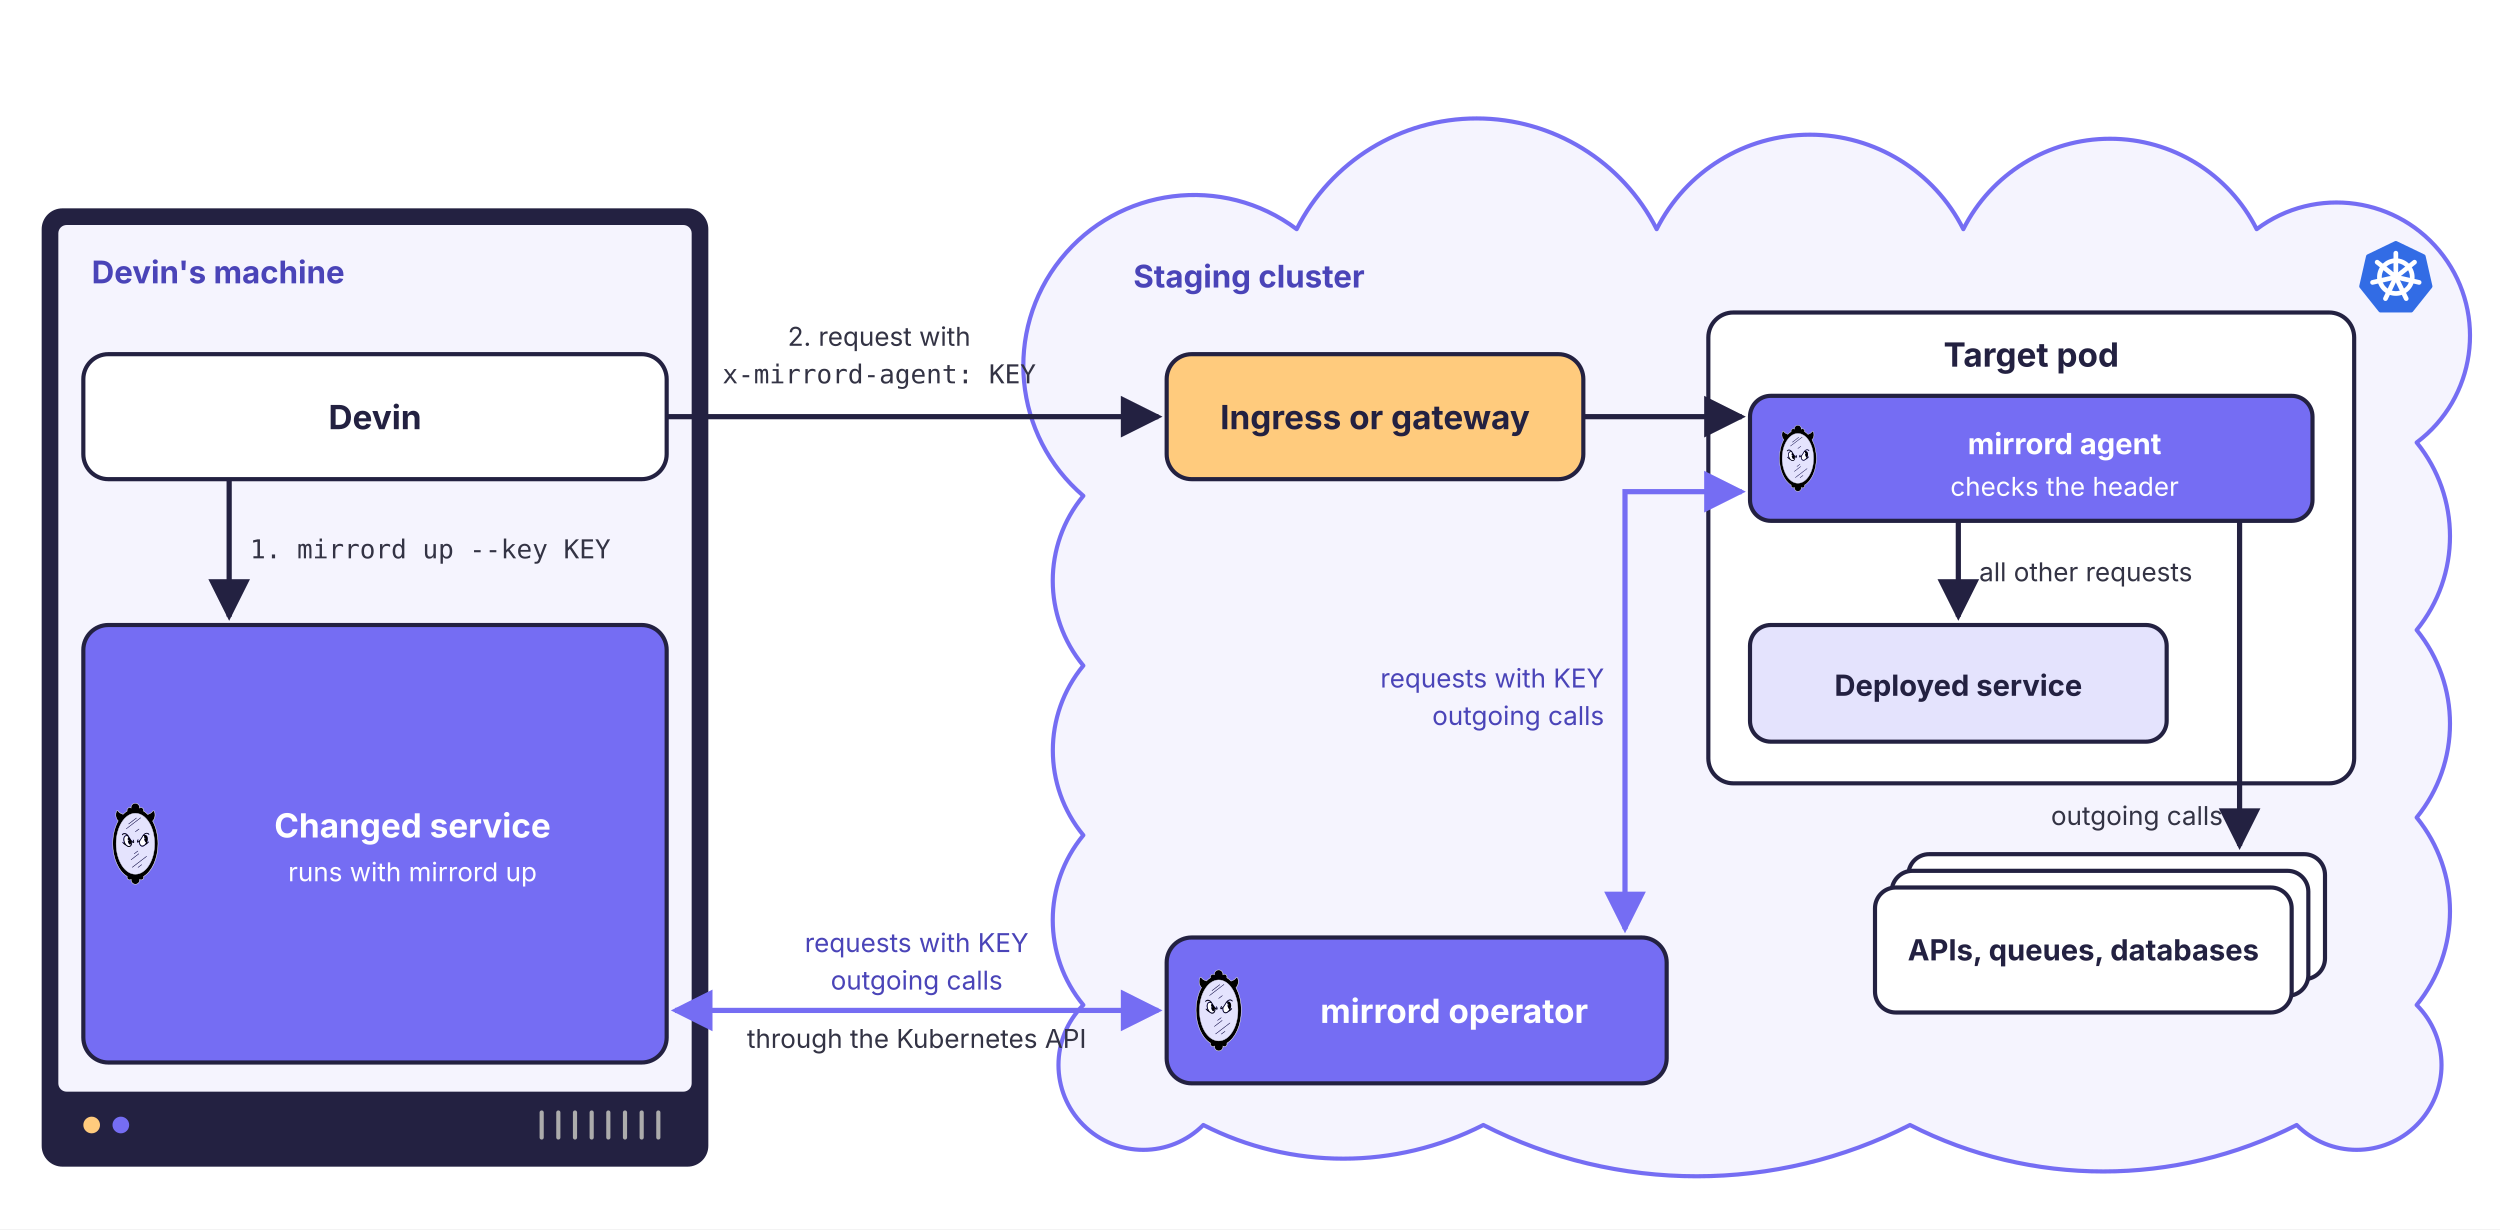
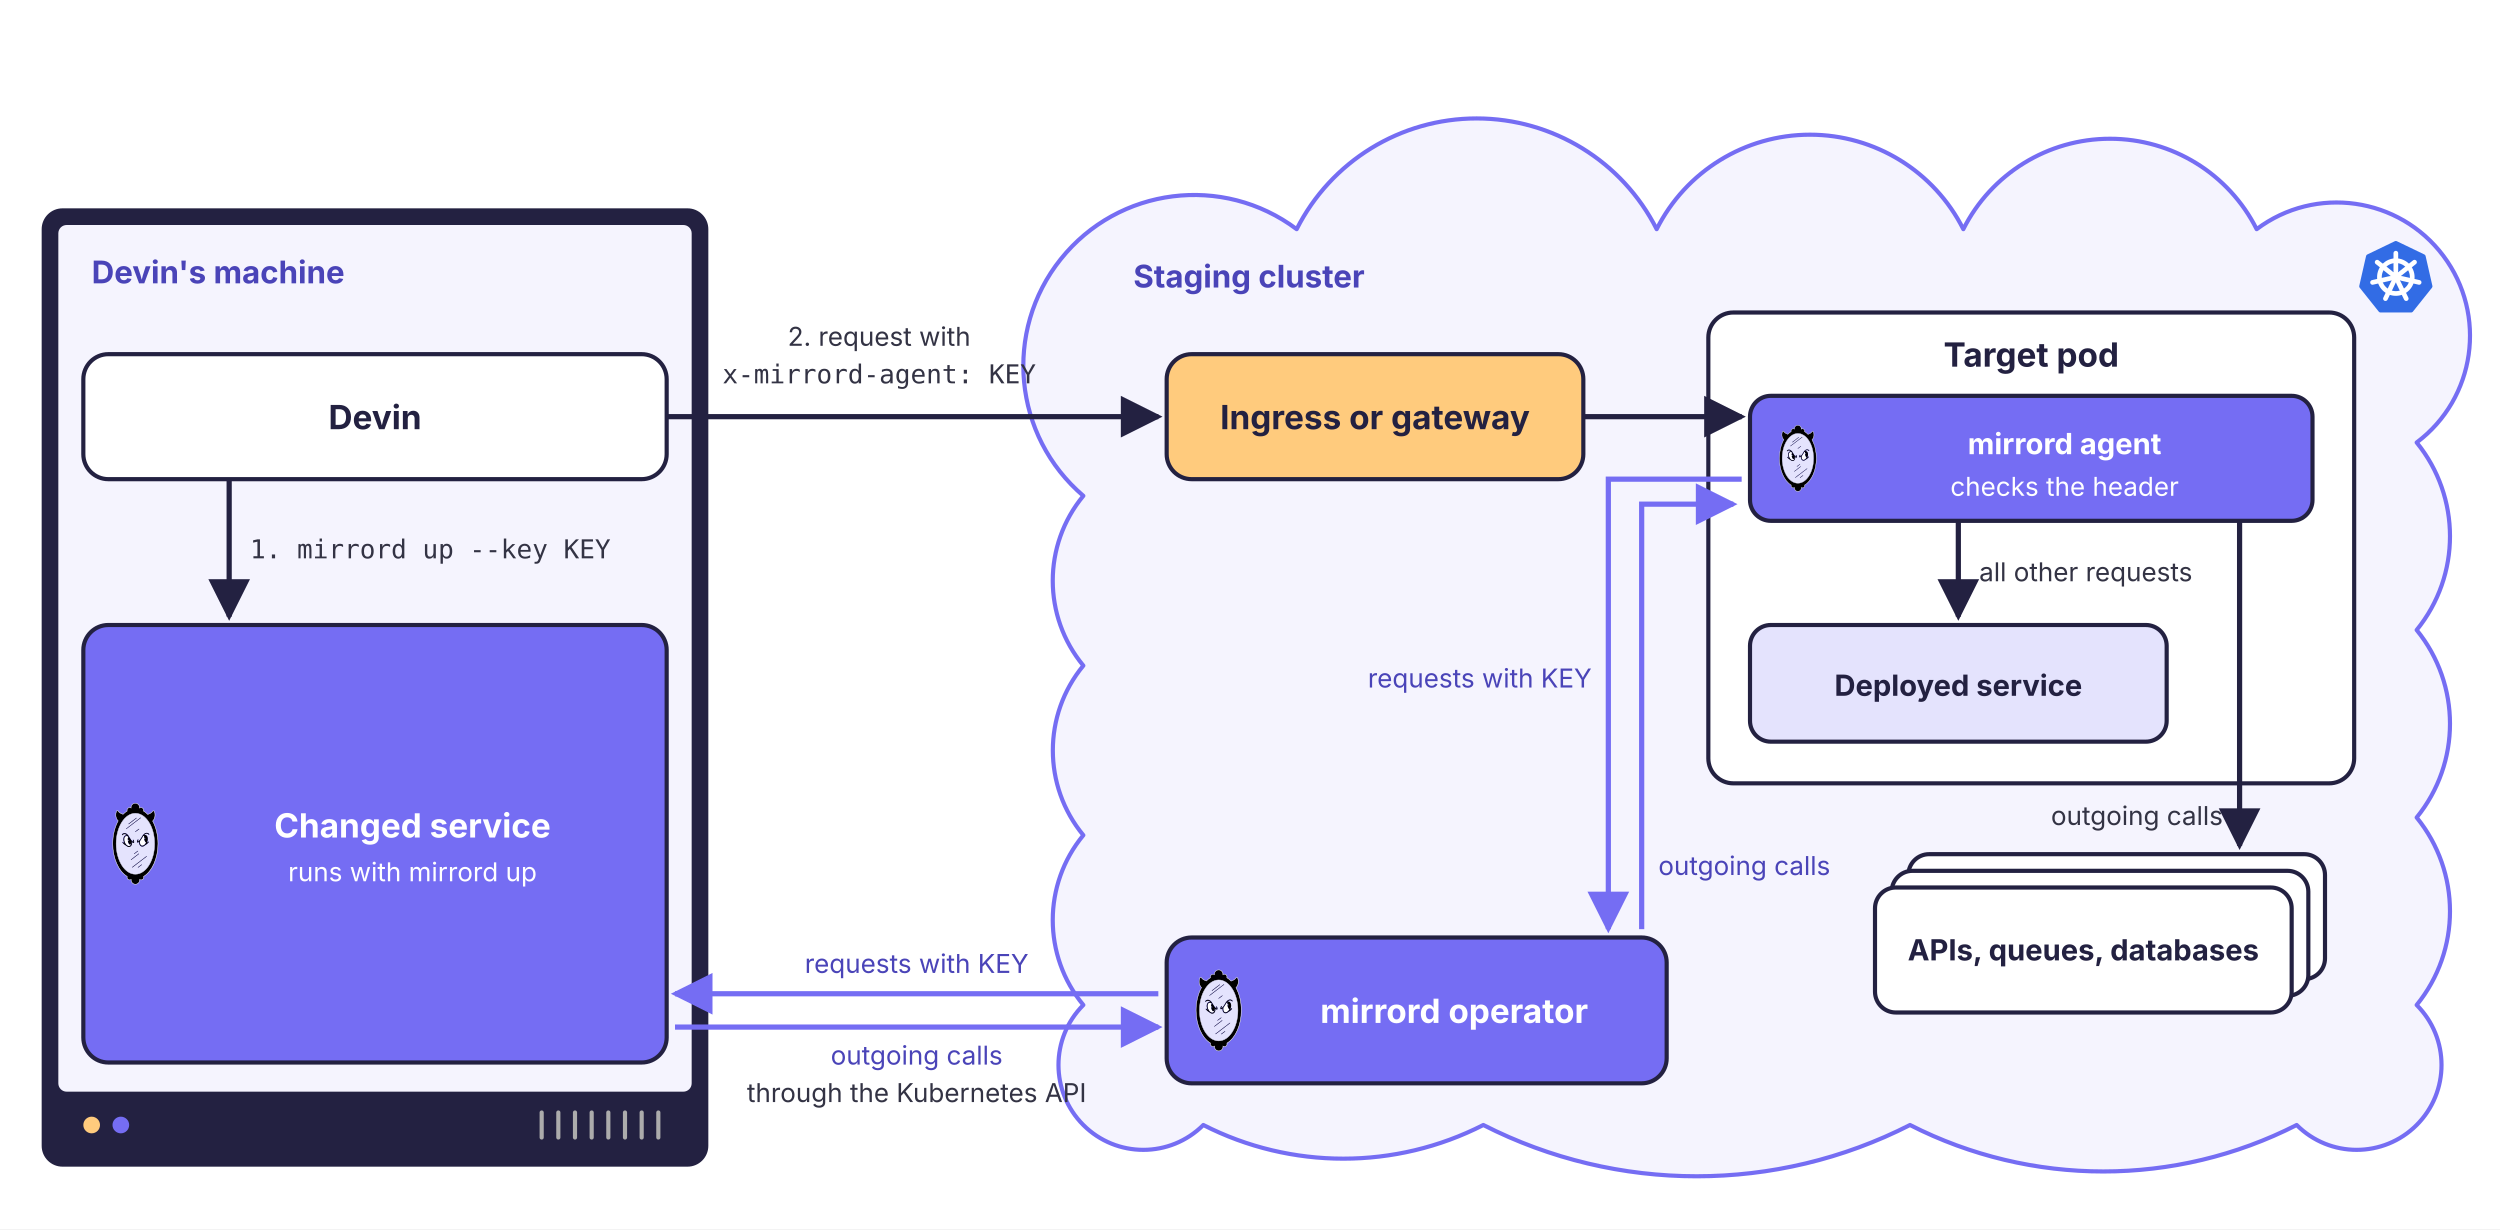
<svg xmlns="http://www.w3.org/2000/svg" viewBox="0 0 1200 590" width="1200" height="590" font-family="Inter, Helvetica, Arial, sans-serif" role="img" aria-labelledby="t d">
  <defs>
    <marker id="arrow" viewBox="0 0 10 10" refX="9" refY="5" markerWidth="8" markerHeight="8" orient="auto-start-reverse">
      <path d="M0 0 L10 5 L0 10 z" fill="#232141" />
    </marker>
    <marker id="arrow-purple" viewBox="0 0 10 10" refX="9" refY="5" markerWidth="8" markerHeight="8" orient="auto-start-reverse">
      <path d="M0 0 L10 5 L0 10 z" fill="#756DF3" />
    </marker>
    <symbol id="k8s" viewBox="0 0 32 32">
      <polygon points="16.00,1.60 27.73,7.25 30.62,19.94 22.51,30.11 9.49,30.11 1.38,19.94 4.27,7.25" fill="#326CE5" stroke="#326CE5" stroke-width="2" stroke-linejoin="round" />
      <g fill="none" stroke="#ffffff" stroke-width="2" stroke-linecap="round">
        <circle cx="16" cy="16" r="7" />
        <line x1="16.00" y1="13.40" x2="16.00" y2="5.80" />
        <line x1="18.03" y1="14.38" x2="23.97" y2="9.64" />
        <line x1="18.53" y1="16.58" x2="25.94" y2="18.27" />
        <line x1="17.13" y1="18.34" x2="20.43" y2="25.19" />
        <line x1="14.87" y1="18.34" x2="11.57" y2="25.19" />
        <line x1="13.47" y1="16.58" x2="6.06" y2="18.27" />
        <line x1="13.97" y1="14.38" x2="8.03" y2="9.64" />
      </g>
      <circle cx="16" cy="16" r="2.4" fill="#ffffff" />
    </symbol>
    <symbol id="mirrord" viewBox="97 61 391 696">
      <path fill="#ffffff" d="M255.6,387c4.1,19.1-0.9,36.1-12,40.5c-8.2,3.2-17.8,0-26.5-8.2c-0.3-0.6-0.9-0.9-1.5-1.2c0,0,0,0-0.3-0.3 c-5.5-5.6-10.5-13.2-14-22c-4.7-11.5-6.1-23.2-4.4-33.5c1.8-9.4,6.1-16.1,12.8-18.8c5.5-2.3,12.5-1.5,19.3,2.6 c1.5,2.3,2.6,4.4,3.8,6.2c-4.1,2.6-6.4,10.3-6.4,20.3l3.2,1.8l11.1,6.5l-12.5,1.5h-0.9c0.3,1.2,0.3,2.3,0.6,3.5 c3.2,17.9,12,31.1,19,29.7c6.4-1.2,9.6-14.4,7.6-30.2C255.3,386.4,255.6,386.7,255.6,387z" />
      <path fill="#ffffff" d="M384,398.4c-3.2,6.8-7.3,12.3-12,17c0,0,0,0-0.3,0c-0.6,0.3-0.9,0.9-1.2,1.2c-8.7,7.9-18.4,11.5-26.5,8.2 c-11.1-4.7-16-21.4-12-40.5c1.5-1.8,3.2-3.8,4.7-5.6c5-6.5,9-13.2,12.8-20l1.2-2.1c1.2-1.8,2-3.8,3.2-5.6c1.2-2.1,2.6-4.4,4.4-7 c3.5-2.1,6.7-3.2,9.9-3.8c-2,4.7-2.3,10.3-2.3,15.3l3.2,1.8l11.1,6.5l-12.5,1.5h-0.9c0.3,1.2,0.3,2.3,0.6,3.8 C370.5,384.6,377.5,397,384,398.4z" />
      <path fill="#E4E3FD" d="M405,391.7c-1.5-1.2-3.8-0.9-5,0.6c-3.2,4.1-7,7.9-11.1,11.5c1.2-2.3,2.6-5,3.5-7.6 c5.3-12.6,6.7-25.8,4.7-37.3c-2.3-12-8.2-20.6-16.9-24.1c-4.1-1.8-8.8-2.1-13.7-1.2c4.4-4.4,10.2-8.5,17.5-10 c8.2-1.5,16.6,1.5,20.4,7.3c1.2,1.5,3.2,2.1,5,0.9c1.5-1.2,2-3.2,0.9-4.7c-5.5-8.2-16.6-12.3-27.4-10c-11.1,2.1-19.3,9.7-24.2,15.6 c-2,2.3-3.8,5-5.5,7.3c-2,2.9-3.5,5.6-5,8.2c-1.2,2.1-2.3,3.8-3.2,5.6l-1.2,2.1c-3.8,6.5-7.6,13.2-12.3,19.1 c-5.8,7.6-11.7,12.9-18.4,16.7c0.6-5,2-9.7,4.4-14.1c0.9-1.8,0.3-3.8-1.5-4.7c-1.7-0.9-3.8-0.3-4.7,1.5c-2.9,5.6-4.7,11.5-5.3,17.6 c0,0.9-0.3,3.5,1.5,5.6c1.2,1.2,2.3,1.8,4.1,1.8c1.5,0,2.9-0.3,4.4-1.5c2.6-1.5,5.3-3.2,7.9-5.3c-1.7,18.5,5,34.1,17.5,39.3 c2.9,1.2,5.8,1.8,8.8,1.8c8.5,0,17.5-4.4,25.4-12c11.4-6.2,21.6-14.4,29.5-24.7C406.7,395.2,406.4,392.8,405,391.7z M292.1,149.1 c90.1,0,163.6,116.6,163.6,259.6s-73.5,259.6-163.6,259.6c-90.4,0-163.6-116.6-163.6-259.6S201.9,149.1,292.1,149.1z M389.5,517.3 c0.9-0.6,0.9-1.8,0.3-2.3c-0.6-0.9-1.8-0.9-2.3-0.3l-122.5,93.7c-0.9,0.6-0.9,1.8-0.3,2.3c0.3,0.3,0.9,0.6,1.5,0.6 c0.3,0,0.9,0,1.2-0.3L389.5,517.3z M346.9,589c0.9-0.6,0.9-1.8,0.3-2.3c-0.6-0.9-1.8-0.9-2.3-0.3l-31.2,23.2 c-0.9,0.6-0.9,1.8-0.3,2.3c0.3,0.6,0.9,0.9,1.5,0.9c0.3,0,0.6-0.3,0.9-0.3L346.9,589z M338.2,189.1c0.9-0.6,0.9-1.8,0.3-2.3 c-0.6-0.9-1.8-0.9-2.3-0.3l-122.5,93.4c-0.9,0.6-0.9,1.8-0.3,2.3c0.3,0.3,0.9,0.6,1.5,0.6c0.3,0,0.9,0,0.9-0.3L338.2,189.1z M324.4,284.5c0.9-0.6,0.9-1.8,0.3-2.3c-0.6-0.9-1.7-0.9-2.3-0.3l-31.2,22.9c-0.9,0.6-0.9,1.8-0.3,2.3c0.3,0.6,0.9,0.6,1.5,0.6 c0.3,0,0.6,0,0.9-0.3L324.4,284.5z M322.7,495.9c0.9-0.6,0.9-1.8,0.3-2.3c-0.6-0.9-1.8-0.9-2.3-0.3l-66.2,50.8 c-0.9,0.6-0.9,1.8-0.3,2.3c0.3,0.3,0.9,0.6,1.5,0.6c0.3,0,0.6,0,0.9-0.3L322.7,495.9z M314.8,472.4c0.9-0.6,0.9-1.8,0.3-2.3 c-0.6-0.9-1.8-0.9-2.3-0.3L281.6,493c-0.9,0.6-0.9,1.8-0.3,2.3c0.3,0.6,0.9,0.9,1.5,0.9c0.3,0,0.9-0.3,0.9-0.3L314.8,472.4z M302.3,190.5c0.9-0.6,0.9-1.8,0.3-2.3c-0.6-0.9-1.7-0.9-2.3-0.3L234,239c-0.9,0.6-0.9,1.8-0.3,2.3c0.3,0.3,0.9,0.6,1.5,0.6 c0.3,0,0.9,0,1.2-0.3L302.3,190.5z M280.1,399.6c1.8-2.1,1.5-4.7,1.5-5.6c-0.6-6.2-2.3-12.3-5-17.9c-0.9-1.8-2.9-2.3-4.7-1.5 c-1.8,0.9-2.3,2.9-1.5,4.7c2.3,4.4,3.8,9.4,4.4,14.1c-6.4-3.8-12.5-9.4-18.4-16.7c-4.7-6.2-8.8-12.9-12.3-19.1l-1.5-2.3 c-1.2-1.8-2-3.8-3.2-5.6c-1.5-2.3-2.9-5.3-5-8.2c0,0,0,0,0-0.3c-1.5-2.3-3.5-5-5.5-7.3c-5-5.9-13.1-13.2-24.2-15.6 c-10.8-2.1-21.9,2.1-27.4,10c-1.2,1.5-0.6,3.8,0.9,4.7c1.5,1.2,3.8,0.6,4.7-0.9c4.1-5.9,12.5-8.8,20.4-7.3 c7.3,1.5,13.1,5.9,17.5,10c-4.7-0.9-9.3-0.3-13.7,1.2c-8.8,3.5-14.6,12-16.9,24.1c-2,11.5-0.3,24.7,4.7,37.3 c1.2,2.6,2.3,5.3,3.5,7.6c-4.1-3.5-7.9-7.3-11.1-11.5c-1.2-1.5-3.5-1.8-5-0.6c-1.5,1.2-1.8,3.5-0.6,5c8.2,10,18.4,18.5,29.5,24.7 c7.9,7.6,16.9,11.7,25.7,11.7c2.9,0,6.1-0.6,8.8-1.8c12.5-5.3,19-20.6,17.5-39.3c2.6,2.1,5,3.8,7.9,5.3c1.5,0.9,2.9,1.2,4.4,1.2 C277.8,401.4,279.2,400.8,280.1,399.6z" />
      <path d="M439.4,215.2c29.5,54,45.5,122.4,45.5,193.8c0,123.6-49,234.9-122.8,279.2c0.6,2.1,1.2,4.4,1.2,6.8 c0,12.3-10.2,22.6-22.5,22.6c-4.4,0-8.8-1.2-12.3-3.5c0.3,1.2,0.3,2.6,0.3,3.8c0,20.3-16.3,36.7-36.5,36.7s-36.5-16.4-36.5-36.7 c0-1.2,0-2.6,0.3-3.8c-3.5,2.3-7.9,3.5-12.3,3.5c-12.3,0-22.5-10-22.5-22.6c0-2.3,0.3-4.7,1.2-6.8C148.6,643.6,99.3,532.3,99.3,409 c0-71.9,16.3-140.9,46.4-195.3c-1.5-0.9-2.3-2.1-3.5-3.2c-9.9-11.2-15.5-26.4-16.9-42.6c-0.6-11.5,0.9-23.2,5-33.8 c0.6-1.8,2.6-6.8,7.6-7.3c5.3-0.6,8.5,3.8,11.4,7.9c1.2,1.5,2.3,2.9,2.9,3.8c5.5,5.3,12.5,9.7,21.6,13.8c4.4,2.1,9,3.8,13.4,5.3 c11.1-11.2,22.8-20.6,35-27.9c-0.6-2.3-1.2-4.4-1.2-6.8c0-12.3,10.2-22.6,22.5-22.6c4.4,0,8.8,1.2,12.3,3.5c0-1.2-0.3-2.6-0.3-3.8 c0-20.3,16.3-36.7,36.5-36.7c20.1,0,36.5,16.4,36.5,36.7c0,1.2,0,2.6-0.3,3.8c3.5-2.3,7.9-3.5,12.3-3.5c12.5,0,22.5,10.3,22.5,22.6 c0,2.3-0.3,4.7-1.2,6.8c12.5,7.6,24.8,17.3,36.2,29.1c4.7-1.5,9-3.2,13.7-5.3c9-4.1,16-8.5,21.6-13.8c0.9-0.9,2-2.3,2.9-3.8 c2.9-4.1,6.1-8.5,11.4-7.9c5,0.6,7,5.6,7.6,7.3c4.1,10.6,5.5,22.3,4.7,33.8c-1.2,15.9-7,31.4-16.9,42.6 C442.3,212.6,441.1,214,439.4,215.2z M455.7,409c0-143.3-73.5-259.6-163.6-259.6c-90.4,0-163.6,116.6-163.6,259.6 c0,143,73.5,259.6,163.6,259.6C382.5,668.6,455.7,552,455.7,409z" />
      <path fill="#ffffff" d="M292.4,756.6c-21.2,0-38.5-17.4-38.5-38.7c0-0.1,0-0.2,0-0.3c-3,1.3-6.5,2-10,2c-13.5,0-24.5-11-24.5-24.6 c0-2.2,0.2-4.2,0.7-5.9c-36.1-22.2-66.8-60.3-88.9-110.2C109,528.5,97.3,469.7,97.3,409c0-71.5,16.3-140.6,45.8-194.7 c-0.6-0.5-1.1-1-1.5-1.5c-0.3-0.3-0.5-0.6-0.8-0.8l-0.1-0.1c-9.7-10.9-15.9-26.4-17.4-43.7c-0.6-12.5,1.1-24.4,5.1-34.7 c0.8-2.3,3.2-7.9,9.2-8.6c6.5-0.7,10.4,4.7,13.2,8.7c1.1,1.4,2.2,2.8,2.9,3.7c5.3,5,11.9,9.2,20.9,13.3c3.5,1.7,7.6,3.3,12.1,4.8 c10.7-10.7,21.9-19.6,33.2-26.5c-0.5-1.9-0.9-3.7-0.9-5.8c0-13.3,11.2-24.6,24.5-24.6c3.5,0,6.9,0.7,10,2c0-0.1,0-0.2,0-0.3 c0-21.3,17.3-38.7,38.5-38.7c21.2,0,38.5,17.4,38.5,38.7c0,0.1,0,0.2,0,0.3c3-1.3,6.5-2,10-2c13.5,0,24.5,11,24.5,24.6 c0,2.2-0.2,4.2-0.7,5.9c12.2,7.6,23.8,16.9,34.3,27.6c3.7-1.2,7.6-2.7,12.3-4.8c9-4.1,15.7-8.4,21-13.4c0.7-0.7,1.8-2,2.6-3.4 l0.1-0.1c2.8-4,6.7-9.5,13.2-8.8c6,0.7,8.5,6.3,9.3,8.7c4,10.4,5.7,22.4,4.8,34.5c-1.2,16.6-7.5,32.4-17.2,43.5c-0.4,1-1.3,2-2.4,3 c29,53.9,44.9,122.4,44.9,193.3c0,60.9-11.7,119.7-33.9,170.2c-22,49.9-52.6,87.9-88.6,110c0.5,1.9,0.8,3.8,0.8,5.8 c0,13.3-11.2,24.6-24.5,24.6c-3.5,0-6.9-0.7-10-2c0,0.1,0,0.2,0,0.3C330.8,739.2,313.6,756.6,292.4,756.6z M259.4,709.5l-1.2,5 c-0.2,0.9-0.2,2.3-0.2,3.3c0,19.1,15.5,34.7,34.5,34.7s34.5-15.6,34.5-34.7c0-1.1,0-2.4-0.2-3.3l-1.2-5l4.3,2.9 c3.1,2.1,7,3.2,11.1,3.2c11.1,0,20.5-9.4,20.5-20.6c0-2.1-0.5-4.2-1.1-6.2l-0.4-1.5l1.3-0.8c72.9-43.8,121.8-155.3,121.8-277.5 c0-70.8-16.1-139.3-45.3-192.8l-0.9-1.6l1.5-1c1.6-1.1,2.3-2.2,2.4-2.5l0.1-0.4l0.3-0.3c9.3-10.4,15.2-25.5,16.4-41.4 c0.9-11.6-0.7-22.9-4.5-32.9c-0.6-1.7-2.3-5.6-6-6.1c-3.8-0.4-6.3,2.6-9.5,7c-0.9,1.5-2.1,3-3.2,4.1c-5.7,5.4-12.7,9.9-22.2,14.2 c-5.4,2.4-9.7,4-13.9,5.4l-1.2,0.4l-0.9-0.9c-10.9-11.3-23-21-35.8-28.8l-1.5-0.9l0.7-1.6c0.7-1.6,1-3.5,1-6 c0-11.4-9.2-20.6-20.5-20.6c-4.1,0-8.1,1.1-11.1,3.2l-4.3,2.9l1.2-5c0.2-0.9,0.2-2.3,0.2-3.3c0-19.1-15.5-34.7-34.5-34.7 c-19,0-34.5,15.6-34.5,34.7c0,0.5,0.1,1.1,0.1,1.7c0.1,0.7,0.2,1.4,0.2,2.1v3.8l-3.1-2.1c-3.1-2.1-7-3.2-11.1-3.2 c-11.1,0-20.5,9.4-20.5,20.6c0,1.9,0.4,3.6,0.9,5.6l0.5,2.1l-1.3,0.8c-11.8,7.1-23.5,16.4-34.6,27.6l-0.9,0.9l-1.2-0.4 c-5.1-1.7-9.7-3.5-13.6-5.4c-9.5-4.3-16.5-8.8-22.1-14.2l-0.2-0.2l-0.1-0.2c-0.5-0.8-1.7-2.2-2.8-3.6l-0.1-0.1 c-3.1-4.4-5.7-7.5-9.5-7.1c-3.7,0.4-5.4,4.3-5.9,6c-3.8,9.8-5.5,21.2-4.9,33c1.5,16.4,7.3,31.1,16.4,41.3c0.3,0.3,0.6,0.6,0.9,0.9 c0.7,0.8,1.4,1.5,2.2,2l1.6,1l-0.9,1.7c-29.7,53.8-46.1,122.8-46.1,194.3c0,121.9,49.2,233.4,122.4,277.5l1.5,0.9l-0.7,1.6 c-0.7,1.6-1,3.5-1,6c0,11.4,9.2,20.6,20.5,20.6c4.1,0,8.1-1.1,11.1-3.2L259.4,709.5z M292.1,670.6c-91.3,0-165.6-117.3-165.6-261.6 s74.3-261.6,165.6-261.6c91.3,0,165.6,117.3,165.6,261.6S383.4,670.6,292.1,670.6z M292.1,151.4c-89.1,0-161.6,115.5-161.6,257.6 c0,68.8,16.9,133.5,47.7,182.3c30.6,48.5,71,75.2,113.9,75.2c89.1,0,161.6-115.5,161.6-257.6C453.7,267,381.2,151.4,292.1,151.4z" />
      <path d="M344.9,586.3c0.9-0.6,1.7-0.3,2.3,0.3c0.6,0.9,0.3,1.8-0.3,2.3l-31.2,23.2c-0.3,0.3-0.6,0.3-0.9,0.3 c-0.6,0-1.2-0.3-1.5-0.9c-0.6-0.9-0.3-1.8,0.3-2.3L344.9,586.3z" />
      <path d="M372,415.5c4.4-4.4,8.5-10.3,12-17c-6.4-1.8-13.4-13.8-16.3-29.7c-0.3-1.2-0.6-2.3-0.6-3.8h0.9l12.5-1.5l-11.1-6.5 l-3.2-1.8c0-5,0.3-10.6,2.3-15.3c-3.2,0.6-6.7,1.8-9.9,3.8c-1.8,2.3-3.2,5-4.4,7c-1.2,2.1-2.3,3.8-3.2,5.6l-1.2,2.1 c-3.8,6.5-7.9,13.5-12.8,20c-1.5,2.1-3.2,3.8-4.7,5.6c-4.1,19.1,0.9,35.8,12,40.5c8.2,3.2,17.8-0.3,26.5-8.2 C370.8,416.3,371.4,415.8,372,415.5z M410.5,326.8c1.2,1.5,0.9,3.8-0.9,4.7c-1.5,1.2-3.8,0.9-5-0.9c-4.1-5.9-12.5-8.8-20.4-7.3 c-7.3,1.5-13.1,5.9-17.5,10c4.7-0.9,9.3-0.3,13.7,1.2c8.8,3.5,14.9,12,16.9,24.1c2,11.5,0.3,24.7-4.7,37.3 c-1.2,2.6-2.3,5.3-3.5,7.6c4.1-3.5,7.9-7.3,11.1-11.5c1.2-1.5,3.5-1.8,5-0.6c1.5,1.2,1.7,3.5,0.6,5c-8.2,10.3-18.4,18.5-29.5,24.7 c-7.9,7.6-16.9,12-25.4,12c-3.2,0-6.1-0.6-8.8-1.8c-12.5-5.3-19-20.6-17.5-39.3c-2.6,2.1-5.3,3.8-7.9,5.3c-1.5,0.9-3.2,1.5-4.4,1.5 c-1.5,0-2.9-0.6-4.1-1.8c-1.7-2.1-1.5-4.7-1.5-5.6c0.6-6.2,2.3-12,5.3-17.6c0.9-1.8,2.9-2.3,4.7-1.5c1.8,0.9,2.3,2.9,1.5,4.7 c-2.3,4.4-3.8,9.4-4.4,14.1c6.4-3.8,12.5-9.4,18.4-16.7c4.7-6.2,8.8-12.6,12.3-19.1l1.2-2.1c1.2-2.1,2.3-3.8,3.2-5.6 c1.5-2.3,2.9-5.3,5-8.2c1.8-2.3,3.5-5,5.5-7.3c5-5.9,13.4-13.2,24.2-15.6C393.9,314.5,405,318.6,410.5,326.8z" />
      <path d="M324.4,284.5l-31.5,23.2c-0.3,0.3-0.6,0.3-0.9,0.3c-0.6,0-1.2-0.3-1.5-0.6c-0.6-0.9-0.3-1.8,0.3-2.3l31.2-23.2 c0.9-0.6,1.7-0.3,2.3,0.3C325.6,282.7,325.3,283.9,324.4,284.5z" />
      <path d="M312.8,469.5c0.9-0.6,1.8-0.3,2.3,0.3c0.6,0.9,0.3,1.8-0.3,2.3l-31.2,23.2c-0.3,0.3-0.6,0.3-0.9,0.3 c-0.6,0-1.2-0.3-1.5-0.9c-0.6-0.9-0.3-1.8,0.3-2.3L312.8,469.5z" />
      <path d="M387.5,514.7c0.9-0.6,1.8-0.3,2.3,0.3c0.6,0.9,0.3,1.8-0.3,2.3L267,611c-0.3,0.3-0.6,0.3-1.2,0.3c-0.6,0-1.2-0.3-1.5-0.6 c-0.6-0.9-0.6-1.8,0.3-2.3L387.5,514.7z" />
      <path d="M320.7,493c0.9-0.6,1.8-0.3,2.3,0.3c0.6,0.9,0.6,1.8-0.3,2.3l-66.2,51.1c-0.3,0.3-0.6,0.3-0.9,0.3c-0.6,0-1.2-0.3-1.5-0.6 c-0.6-0.9-0.6-1.8,0.3-2.3L320.7,493z" />
      <path d="M300.2,187.9c0.9-0.6,1.7-0.3,2.3,0.3c0.6,0.9,0.6,1.8-0.3,2.3l-65.9,51.1c-0.3,0.3-0.6,0.3-1.2,0.3 c-0.6,0-0.9-0.3-1.5-0.6c-0.6-0.9-0.3-1.8,0.3-2.3L300.2,187.9z" />
      <path d="M213.6,279.8l122.5-93.7c0.6-0.6,1.8-0.3,2.3,0.3c0.6,0.9,0.3,1.8-0.3,2.3l-122.5,93.7c-0.3,0.3-0.6,0.3-0.9,0.3 c-0.6,0-1.2-0.3-1.5-0.6C212.7,281.6,212.7,280.4,213.6,279.8z" />
      <path d="M243.9,427.5c11.1-4.4,16-21.4,12-40.5c-0.3-0.3-0.6-0.6-0.9-0.9c2,15.9-1.2,29.1-7.6,30.2c-7.3,1.5-15.8-12-19-29.7 c-0.3-1.2-0.3-2.3-0.6-3.5h0.9l12.5-1.5l-11.1-6.5l-3.2-1.8c0-10,2.3-17.6,6.4-20.3c-1.2-2.1-2.3-4.1-3.8-6.2 c-7-4.1-13.7-5-19.3-2.6c-6.4,2.6-11.1,9.4-12.8,18.8c-1.8,10-0.3,22,4.4,33.5c3.5,8.8,8.5,16.4,14,22c0,0,0.3,0,0.3,0.3 c0.6,0.3,1.2,0.9,1.5,1.2C225.9,427.2,235.8,430.7,243.9,427.5z M204.9,319.1c11.1,2.1,19.3,9.7,24.2,15.6c2,2.3,3.8,5,5.5,7.3 c0,0,0,0,0,0.3c2,2.9,3.5,5.6,5,8.2c1.2,1.8,2,3.5,3.2,5.6l1.5,2.3c3.8,6.5,7.6,12.9,12.3,19.1c5.8,7.3,11.7,12.9,18.4,16.7 c-0.6-5-2-9.7-4.4-14.1c-0.9-1.8-0.3-3.8,1.5-4.7c1.8-0.9,3.8-0.3,4.7,1.5c2.9,5.6,4.7,11.5,5,17.9c0,0.9,0.3,3.5-1.5,5.6 c-1.2,1.2-2.6,1.8-4.1,1.8c-1.5,0-2.9-0.6-4.4-1.2c-2.6-1.5-5.3-3.2-7.9-5.3c1.7,18.5-5,34.1-17.5,39.3c-2.9,1.2-5.8,1.8-8.8,1.8 c-8.5,0-17.5-4.4-25.7-11.7c-11.4-6.2-21.6-14.7-29.5-24.7c-1.2-1.5-0.9-3.8,0.6-5c1.5-1.2,3.8-0.9,5,0.6c3.2,4.1,7,7.9,11.1,11.5 c-1.2-2.3-2.6-5-3.5-7.6c-5-12.6-6.7-25.8-4.7-37.3c2-12,8.2-20.6,16.9-24.1c4.1-1.8,8.8-2.1,13.7-1.2c-4.4-4.4-10.2-8.8-17.5-10 c-8.2-1.5-16.6,1.5-20.4,7.3c-1.2,1.5-3.2,2.1-4.7,0.9c-1.5-1.2-2-3.2-0.9-4.7C183,320.9,194.1,317.1,204.9,319.1z" />
    </symbol>
  </defs>
  <rect x="0" y="0" width="1200" height="590" fill="#ffffff" />
  <rect x="20" y="100" width="320" height="460" rx="10" fill="#232141" />
  <rect x="28" y="108" width="304" height="416" rx="4" fill="#F5F4FE" />
  <rect x="28" y="528" width="304" height="24" rx="4" fill="#232141" />
  <circle cx="44" cy="540" r="4" fill="#FFCB7D" />
  <circle cx="58" cy="540" r="4" fill="#756DF3" />
  <line x1="260" y1="534" x2="260" y2="546" stroke="#ACACAC" stroke-width="2" stroke-linecap="round" />
  <line x1="268" y1="534" x2="268" y2="546" stroke="#ACACAC" stroke-width="2" stroke-linecap="round" />
  <line x1="276" y1="534" x2="276" y2="546" stroke="#ACACAC" stroke-width="2" stroke-linecap="round" />
  <line x1="284" y1="534" x2="284" y2="546" stroke="#ACACAC" stroke-width="2" stroke-linecap="round" />
  <line x1="292" y1="534" x2="292" y2="546" stroke="#ACACAC" stroke-width="2" stroke-linecap="round" />
  <line x1="300" y1="534" x2="300" y2="546" stroke="#ACACAC" stroke-width="2" stroke-linecap="round" />
  <line x1="308" y1="534" x2="308" y2="546" stroke="#ACACAC" stroke-width="2" stroke-linecap="round" />
  <line x1="316" y1="534" x2="316" y2="546" stroke="#ACACAC" stroke-width="2" stroke-linecap="round" />
  <text x="44" y="136" font-size="15" font-weight="700" fill="#4a44b8">Devin's machine</text>
  <rect x="40" y="170" width="280" height="60" rx="12" fill="#ffffff" stroke="#232141" stroke-width="2" />
  <text x="180.0" y="206" font-size="16" font-weight="700" fill="#232141" text-anchor="middle">Devin</text>
  <rect x="40" y="300" width="280" height="210" rx="12" fill="#756DF3" stroke="#232141" stroke-width="2" />
  <use href="#mirrord" x="54" y="385" width="22" height="40" />
  <text x="198.0" y="402" font-size="16" font-weight="700" fill="#ffffff" text-anchor="middle">Changed service</text>
  <text x="198.0" y="423" font-size="12.5" fill="#ffffff" text-anchor="middle">runs with mirrord up</text>
  <path d="M520.0 482.4 A63.9 63.9 0 0 1 520.0 400.9 A63.9 63.9 0 0 1 520.0 319.5 A63.9 63.9 0 0 1 520.0 238.0 A82.0 82.0 0 0 1 622.4 110.0 A96.8 96.8 0 0 1 795.2 110.0 A82.4 82.4 0 0 1 942.4 110.0 A78.8 78.8 0 0 1 1083.2 110.0 A64.0 64.0 0 0 1 1160.0 212.4 A71.3 71.3 0 0 1 1160.0 302.4 A71.3 71.3 0 0 1 1160.0 392.4 A71.3 71.3 0 0 1 1160.0 482.4 A40.7 40.7 0 0 1 1102.4 540.0 A204.2 204.2 0 0 1 916.8 540.0 A225.3 225.3 0 0 1 712.0 540.0 A147.8 147.8 0 0 1 577.6 540.0 A40.7 40.7 0 0 1 520.0 482.4 Z" fill="#F5F4FE" stroke="#756DF3" stroke-width="2" stroke-linejoin="round" />
  <text x="544" y="138" font-size="15" font-weight="700" fill="#4a44b8">Staging cluster</text>
  <rect x="560" y="170" width="200" height="60" rx="12" fill="#FFCB7D" stroke="#232141" stroke-width="2" />
  <text x="660.0" y="206" font-size="16" font-weight="700" fill="#232141" text-anchor="middle">Ingress or gateway</text>
  <rect x="820" y="150" width="310" height="226" rx="12" fill="#ffffff" stroke="#232141" stroke-width="2" />
  <text x="975" y="176" font-size="16" font-weight="700" fill="#232141" text-anchor="middle">Target pod</text>
  <rect x="840" y="190" width="270" height="60" rx="10" fill="#756DF3" stroke="#232141" stroke-width="2" />
  <use href="#mirrord" x="854" y="204" width="18" height="32" />
  <text x="991.0" y="218" font-size="14" font-weight="700" fill="#ffffff" text-anchor="middle">mirrord agent</text>
  <text x="991.0" y="238" font-size="12.5" fill="#ffffff" text-anchor="middle">checks the header</text>
  <rect x="840" y="300" width="200" height="56" rx="10" fill="#E4E3FD" stroke="#232141" stroke-width="2" />
  <text x="940.0" y="334" font-size="14" font-weight="700" fill="#232141" text-anchor="middle">Deployed service</text>
  <rect x="916" y="410" width="200" height="60" rx="10" fill="#ffffff" stroke="#232141" stroke-width="2" />
  <rect x="908" y="418" width="200" height="60" rx="10" fill="#ffffff" stroke="#232141" stroke-width="2" />
  <rect x="900" y="426" width="200" height="60" rx="10" fill="#ffffff" stroke="#232141" stroke-width="2" />
  <text x="1000" y="461" font-size="14" font-weight="700" fill="#232141" text-anchor="middle">APIs, queues, databases</text>
  <rect x="560" y="450" width="240" height="70" rx="12" fill="#756DF3" stroke="#232141" stroke-width="2" />
  <use href="#mirrord" x="574" y="465" width="22" height="40" />
  <text x="698.0" y="491" font-size="16" font-weight="700" fill="#ffffff" text-anchor="middle">mirrord operator</text>
  <line x1="110" y1="230" x2="110" y2="296" stroke="#232141" stroke-width="2.5" marker-end="url(#arrow)" />
  <text x="120" y="268" font-size="12.5" fill="#333344" text-anchor="start" font-family="Menlo, Consolas, monospace">1. mirrord up --key KEY</text>
  <line x1="320" y1="200" x2="556" y2="200" stroke="#232141" stroke-width="2.5" marker-end="url(#arrow)" />
  <text x="422" y="166" font-size="12.5" fill="#333344" text-anchor="middle">2. request with</text>
  <text x="422" y="184" font-size="12.5" fill="#333344" text-anchor="middle" font-family="Menlo, Consolas, monospace">x-mirrord-agent: KEY</text>
  <line x1="760" y1="200" x2="836" y2="200" stroke="#232141" stroke-width="2.5" marker-end="url(#arrow)" />
  <line x1="940" y1="250" x2="940" y2="296" stroke="#232141" stroke-width="2.5" marker-end="url(#arrow)" />
  <text x="950" y="279" font-size="12.5" fill="#333344" text-anchor="start">all other requests</text>
-   <polyline points="836,236 780,236 780,446" fill="none" stroke="#756DF3" stroke-width="2.5" marker-start="url(#arrow-purple)" marker-end="url(#arrow-purple)" />
-   <text x="770" y="330" font-size="12.5" fill="#4a44b8" text-anchor="end">requests with KEY</text>
-   <text x="770" y="348" font-size="12.5" fill="#4a44b8" text-anchor="end">outgoing calls</text>
+   <polyline points="836,230 772,230 772,446" fill="none" stroke="#756DF3" stroke-width="2.5" marker-end="url(#arrow-purple)" />
+   <text x="764" y="330" font-size="12.5" fill="#4a44b8" text-anchor="end">requests with KEY</text>
+   <polyline points="788,446 788,242 832,242" fill="none" stroke="#756DF3" stroke-width="2.5" marker-end="url(#arrow-purple)" />
+   <text x="796" y="420" font-size="12.5" fill="#4a44b8" text-anchor="start">outgoing calls</text>
  <line x1="1075" y1="250" x2="1075" y2="406" stroke="#232141" stroke-width="2.5" marker-end="url(#arrow)" />
  <text x="1067" y="396" font-size="12.5" fill="#333344" text-anchor="end">outgoing calls</text>
-   <line x1="324" y1="485" x2="556" y2="485" stroke="#756DF3" stroke-width="2.5" marker-start="url(#arrow-purple)" marker-end="url(#arrow-purple)" />
-   <text x="440" y="457" font-size="12.5" fill="#4a44b8" text-anchor="middle">requests with KEY</text>
-   <text x="440" y="475" font-size="12.5" fill="#4a44b8" text-anchor="middle">outgoing calls</text>
-   <text x="440" y="503" font-size="12.5" fill="#333344" text-anchor="middle">through the Kubernetes API</text>
+   <line x1="556" y1="477" x2="324" y2="477" fill="none" stroke="#756DF3" stroke-width="2.5" marker-end="url(#arrow-purple)" />
+   <text x="440" y="467" font-size="12.5" fill="#4a44b8" text-anchor="middle">requests with KEY</text>
+   <line x1="324" y1="493" x2="556" y2="493" fill="none" stroke="#756DF3" stroke-width="2.5" marker-end="url(#arrow-purple)" />
+   <text x="440" y="511" font-size="12.5" fill="#4a44b8" text-anchor="middle">outgoing calls</text>
+   <text x="440" y="529" font-size="12.5" fill="#333344" text-anchor="middle">through the Kubernetes API</text>
  <use href="#k8s" x="1132" y="115" width="36" height="36" />
</svg>
